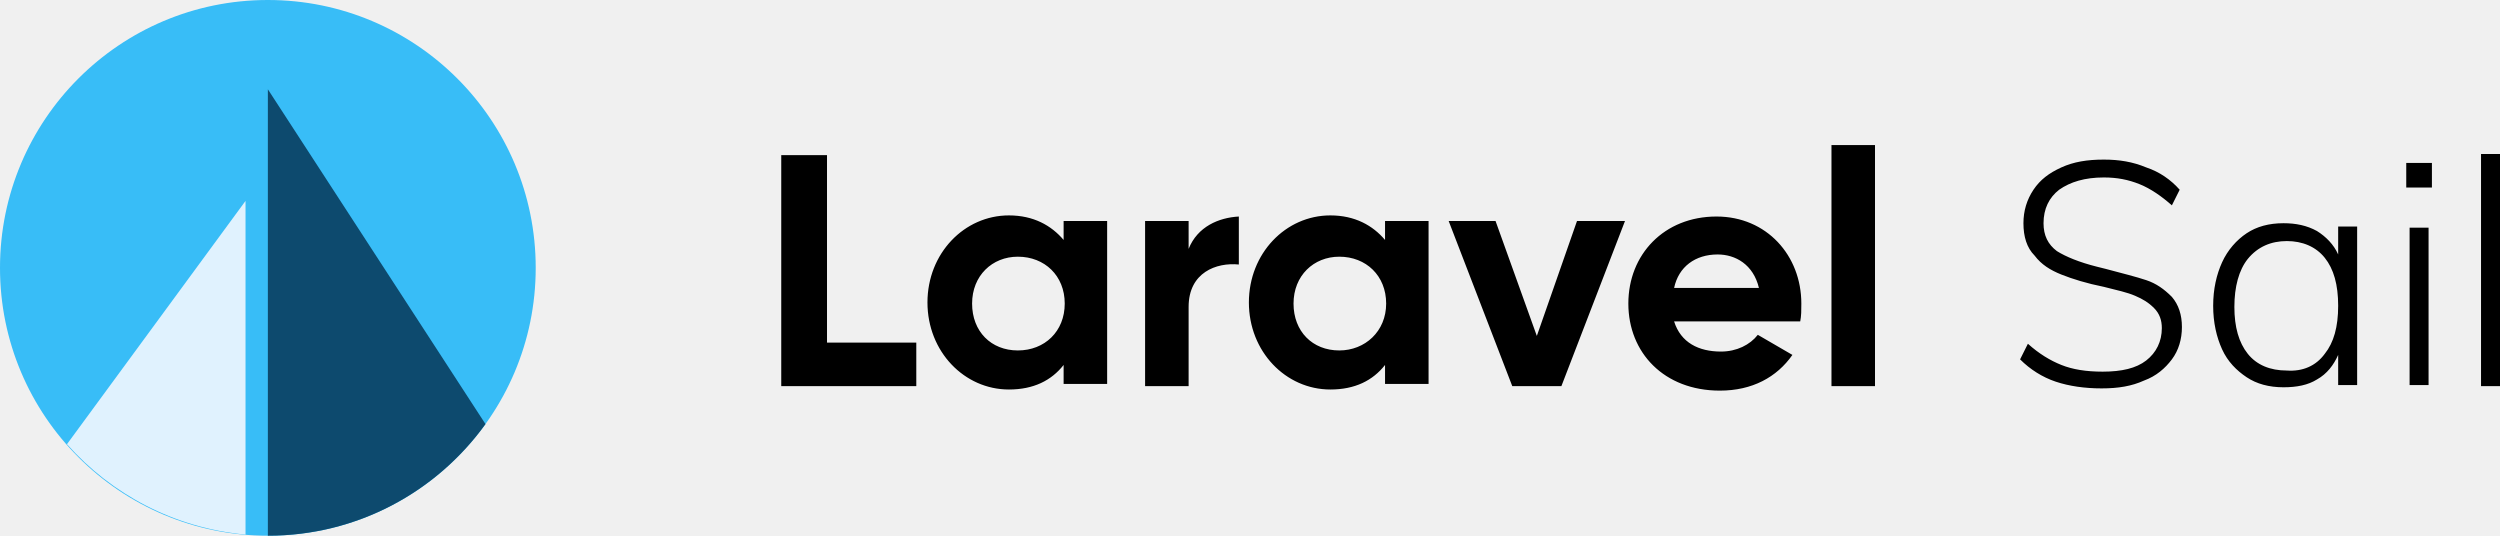
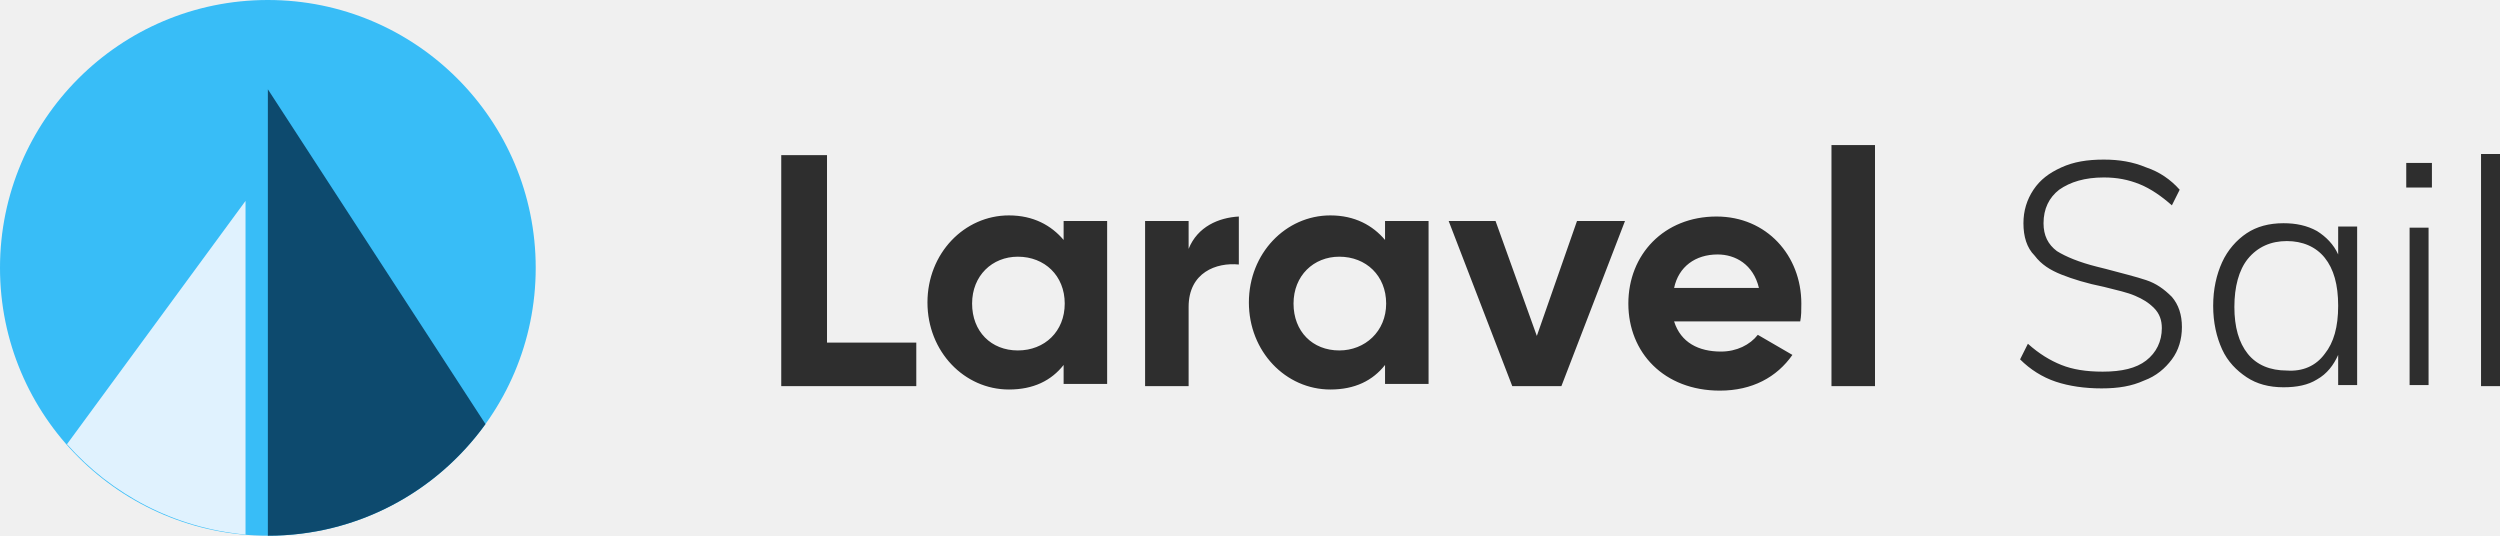
<svg xmlns="http://www.w3.org/2000/svg" viewBox="0 0 224 48" width="224" height="48">
+   <style>
+         .letters { fill: #2E2E2E; }
+         @media (prefers-color-scheme: dark) {
+             .letters { fill: #ffffff; }
+         }
+     </style>
  <circle fill="#38bdf7" cx="24" cy="24" r="24" />
  <path fill="#0d4a6e" d="M43.5 38l-19.5-30v40c8 0 15.1-3.9 19.5-10z" />
  <path fill="#e0f2fe" d="M6 39.8c4 4.5 9.6 7.5 16 8.1v-29.9l-16 21.8z" />
-   <path d="M74.1 30.7v-16.8h-4.1v20.7h12.1v-3.9h-8zM95.3 19.8v1.7c-1.1-1.3-2.7-2.2-4.9-2.2-4 0-7.3 3.4-7.3 7.8s3.3 7.8 7.3 7.8c2.2 0 3.8-.8 4.9-2.2v1.7h3.9v-14.6h-3.9zm-4.1 11.6c-2.4 0-4.1-1.7-4.1-4.2s1.8-4.2 4.1-4.2c2.4 0 4.2 1.7 4.2 4.2s-1.8 4.2-4.2 4.2zM106.5 22.3v-2.5h-3.9v14.8h3.9v-7.1c0-3.1 2.5-4 4.5-3.8v-4.3c-1.8.1-3.7.9-4.5 2.9zM124.1 19.8v1.7c-1.1-1.3-2.7-2.2-4.9-2.2-4 0-7.3 3.4-7.3 7.8s3.3 7.8 7.3 7.8c2.2 0 3.8-.8 4.9-2.2v1.7h3.9v-14.6h-3.9zm-4.1 11.6c-2.4 0-4.1-1.7-4.1-4.2s1.8-4.2 4.1-4.2c2.4 0 4.2 1.7 4.2 4.2s-1.9 4.2-4.2 4.2zM141.3 19.8l-3.6 10.3-3.7-10.3h-4.2l5.7 14.8h4.4l5.7-14.8h-4.3zM150 28.8h11.3c.1-.5.1-1 .1-1.6 0-4.3-3.1-7.8-7.6-7.8-4.7 0-7.9 3.4-7.9 7.8s3.2 7.8 8.2 7.8c2.9 0 5.1-1.2 6.5-3.2l-3.1-1.8c-.7.9-1.9 1.5-3.3 1.5-2 0-3.6-.8-4.2-2.7zm0-3c.4-1.9 1.9-3 3.9-3 1.6 0 3.2.9 3.7 3h-7.6zM164.1 34.6h3.9v-21.6h-3.9v21.6zM184.2 34.2c-1.2-.4-2.3-1.1-3.2-2l.7-1.4c1 .9 2 1.5 3 1.9 1 .4 2.2.6 3.7.6 1.7 0 3-.3 3.9-1 .9-.7 1.4-1.7 1.4-2.9 0-.7-.2-1.3-.7-1.8-.5-.5-1-.8-1.7-1.1-.7-.3-1.6-.5-2.8-.8-1.5-.3-2.8-.7-3.8-1.1-1-.4-1.8-.9-2.4-1.7-.7-.7-1-1.7-1-2.9 0-1.1.3-2.1.9-3 .6-.9 1.4-1.5 2.5-2s2.3-.7 3.8-.7c1.4 0 2.6.2 3.8.7 1.2.4 2.2 1.1 3 2l-.7 1.4c-.9-.8-1.9-1.5-2.9-1.9-1-.4-2-.6-3.2-.6-1.7 0-3 .4-4 1.1-.9.7-1.4 1.7-1.4 3 0 1.1.4 1.9 1.2 2.5.8.5 2 1 3.6 1.4l.8.2c1.5.4 2.7.7 3.6 1 .9.3 1.6.8 2.3 1.5.6.7.9 1.6.9 2.7s-.3 2.1-.9 2.9c-.6.8-1.4 1.5-2.5 1.9-1.1.5-2.3.7-3.8.7s-2.9-.2-4.1-.6zM211.2 20.4v14.1h-1.7v-2.7c-.4.9-1 1.7-1.9 2.2-.8.5-1.8.7-3 .7-1.3 0-2.4-.3-3.3-.9-.9-.6-1.7-1.4-2.2-2.5-.5-1.1-.8-2.4-.8-3.9s.3-2.8.8-3.9 1.3-2 2.2-2.6c.9-.6 2-.9 3.3-.9 1.1 0 2.1.2 3 .7.8.5 1.5 1.2 1.9 2.1v-2.5h1.7zm-2.9 11.3c.8-1 1.2-2.4 1.2-4.3s-.4-3.3-1.2-4.3c-.8-1-2-1.5-3.4-1.5s-2.6.5-3.5 1.6c-.8 1-1.2 2.5-1.2 4.3 0 1.8.4 3.2 1.2 4.2.8 1 2 1.5 3.5 1.5 1.4.1 2.6-.4 3.4-1.5zM215.6 14.6h2.3v2.2h-2.3v-2.2zm.3 20v-14.2h1.7v14.1h-1.7zM222.3 34.6v-20.8h1.7v20.8h-1.7z" />
+   <path class="letters" d="M74.1 30.7v-16.8h-4.1v20.7h12.1v-3.9h-8zM95.3 19.8v1.7c-1.1-1.3-2.7-2.2-4.9-2.2-4 0-7.3 3.4-7.3 7.8s3.3 7.8 7.3 7.8c2.2 0 3.8-.8 4.9-2.2v1.7h3.9v-14.6h-3.9zm-4.1 11.6c-2.4 0-4.1-1.7-4.1-4.2s1.8-4.2 4.1-4.2c2.4 0 4.2 1.7 4.2 4.2s-1.8 4.2-4.2 4.2zM106.5 22.3v-2.5h-3.9v14.8h3.9v-7.1c0-3.1 2.5-4 4.5-3.8v-4.3c-1.8.1-3.7.9-4.5 2.9zM124.1 19.8v1.7c-1.1-1.3-2.7-2.2-4.9-2.2-4 0-7.3 3.4-7.3 7.8s3.3 7.8 7.3 7.8c2.2 0 3.8-.8 4.9-2.2v1.7h3.9v-14.6h-3.9zm-4.1 11.6c-2.4 0-4.1-1.7-4.1-4.2s1.8-4.2 4.1-4.2c2.4 0 4.2 1.7 4.2 4.2s-1.9 4.2-4.2 4.2zM141.3 19.8l-3.6 10.3-3.7-10.3h-4.2l5.7 14.8h4.4l5.7-14.8h-4.3zM150 28.8h11.3c.1-.5.1-1 .1-1.6 0-4.3-3.1-7.8-7.6-7.8-4.7 0-7.9 3.4-7.9 7.8s3.2 7.8 8.2 7.8c2.9 0 5.1-1.2 6.5-3.2l-3.1-1.8c-.7.9-1.9 1.5-3.3 1.5-2 0-3.6-.8-4.2-2.7zm0-3c.4-1.9 1.9-3 3.9-3 1.6 0 3.2.9 3.7 3h-7.6zM164.1 34.6h3.9v-21.6h-3.9v21.6zM184.2 34.2c-1.2-.4-2.3-1.1-3.2-2l.7-1.4c1 .9 2 1.5 3 1.9 1 .4 2.2.6 3.7.6 1.7 0 3-.3 3.9-1 .9-.7 1.4-1.7 1.4-2.9 0-.7-.2-1.3-.7-1.8-.5-.5-1-.8-1.7-1.1-.7-.3-1.6-.5-2.8-.8-1.5-.3-2.8-.7-3.8-1.1-1-.4-1.8-.9-2.4-1.7-.7-.7-1-1.7-1-2.9 0-1.1.3-2.1.9-3 .6-.9 1.4-1.5 2.5-2s2.3-.7 3.8-.7c1.4 0 2.6.2 3.8.7 1.2.4 2.2 1.1 3 2l-.7 1.4c-.9-.8-1.9-1.5-2.9-1.9-1-.4-2-.6-3.2-.6-1.7 0-3 .4-4 1.1-.9.7-1.4 1.7-1.4 3 0 1.1.4 1.9 1.2 2.5.8.5 2 1 3.6 1.4l.8.2c1.5.4 2.7.7 3.6 1 .9.3 1.6.8 2.3 1.5.6.7.9 1.6.9 2.7s-.3 2.1-.9 2.9c-.6.8-1.4 1.5-2.5 1.9-1.1.5-2.3.7-3.8.7s-2.9-.2-4.1-.6zM211.2 20.4v14.1h-1.7v-2.7c-.4.9-1 1.7-1.9 2.2-.8.5-1.8.7-3 .7-1.3 0-2.4-.3-3.3-.9-.9-.6-1.7-1.4-2.2-2.5-.5-1.1-.8-2.4-.8-3.9s.3-2.8.8-3.9 1.3-2 2.2-2.6c.9-.6 2-.9 3.3-.9 1.1 0 2.1.2 3 .7.8.5 1.5 1.2 1.9 2.1v-2.5h1.7zm-2.9 11.3c.8-1 1.2-2.4 1.2-4.3s-.4-3.3-1.2-4.3c-.8-1-2-1.5-3.4-1.5s-2.6.5-3.5 1.6c-.8 1-1.2 2.5-1.2 4.3 0 1.8.4 3.2 1.2 4.2.8 1 2 1.5 3.5 1.5 1.4.1 2.6-.4 3.4-1.5zM215.6 14.6h2.3v2.2h-2.3v-2.2zm.3 20v-14.2h1.7v14.1h-1.7zM222.3 34.6v-20.8h1.7v20.8h-1.7z" />
</svg>
